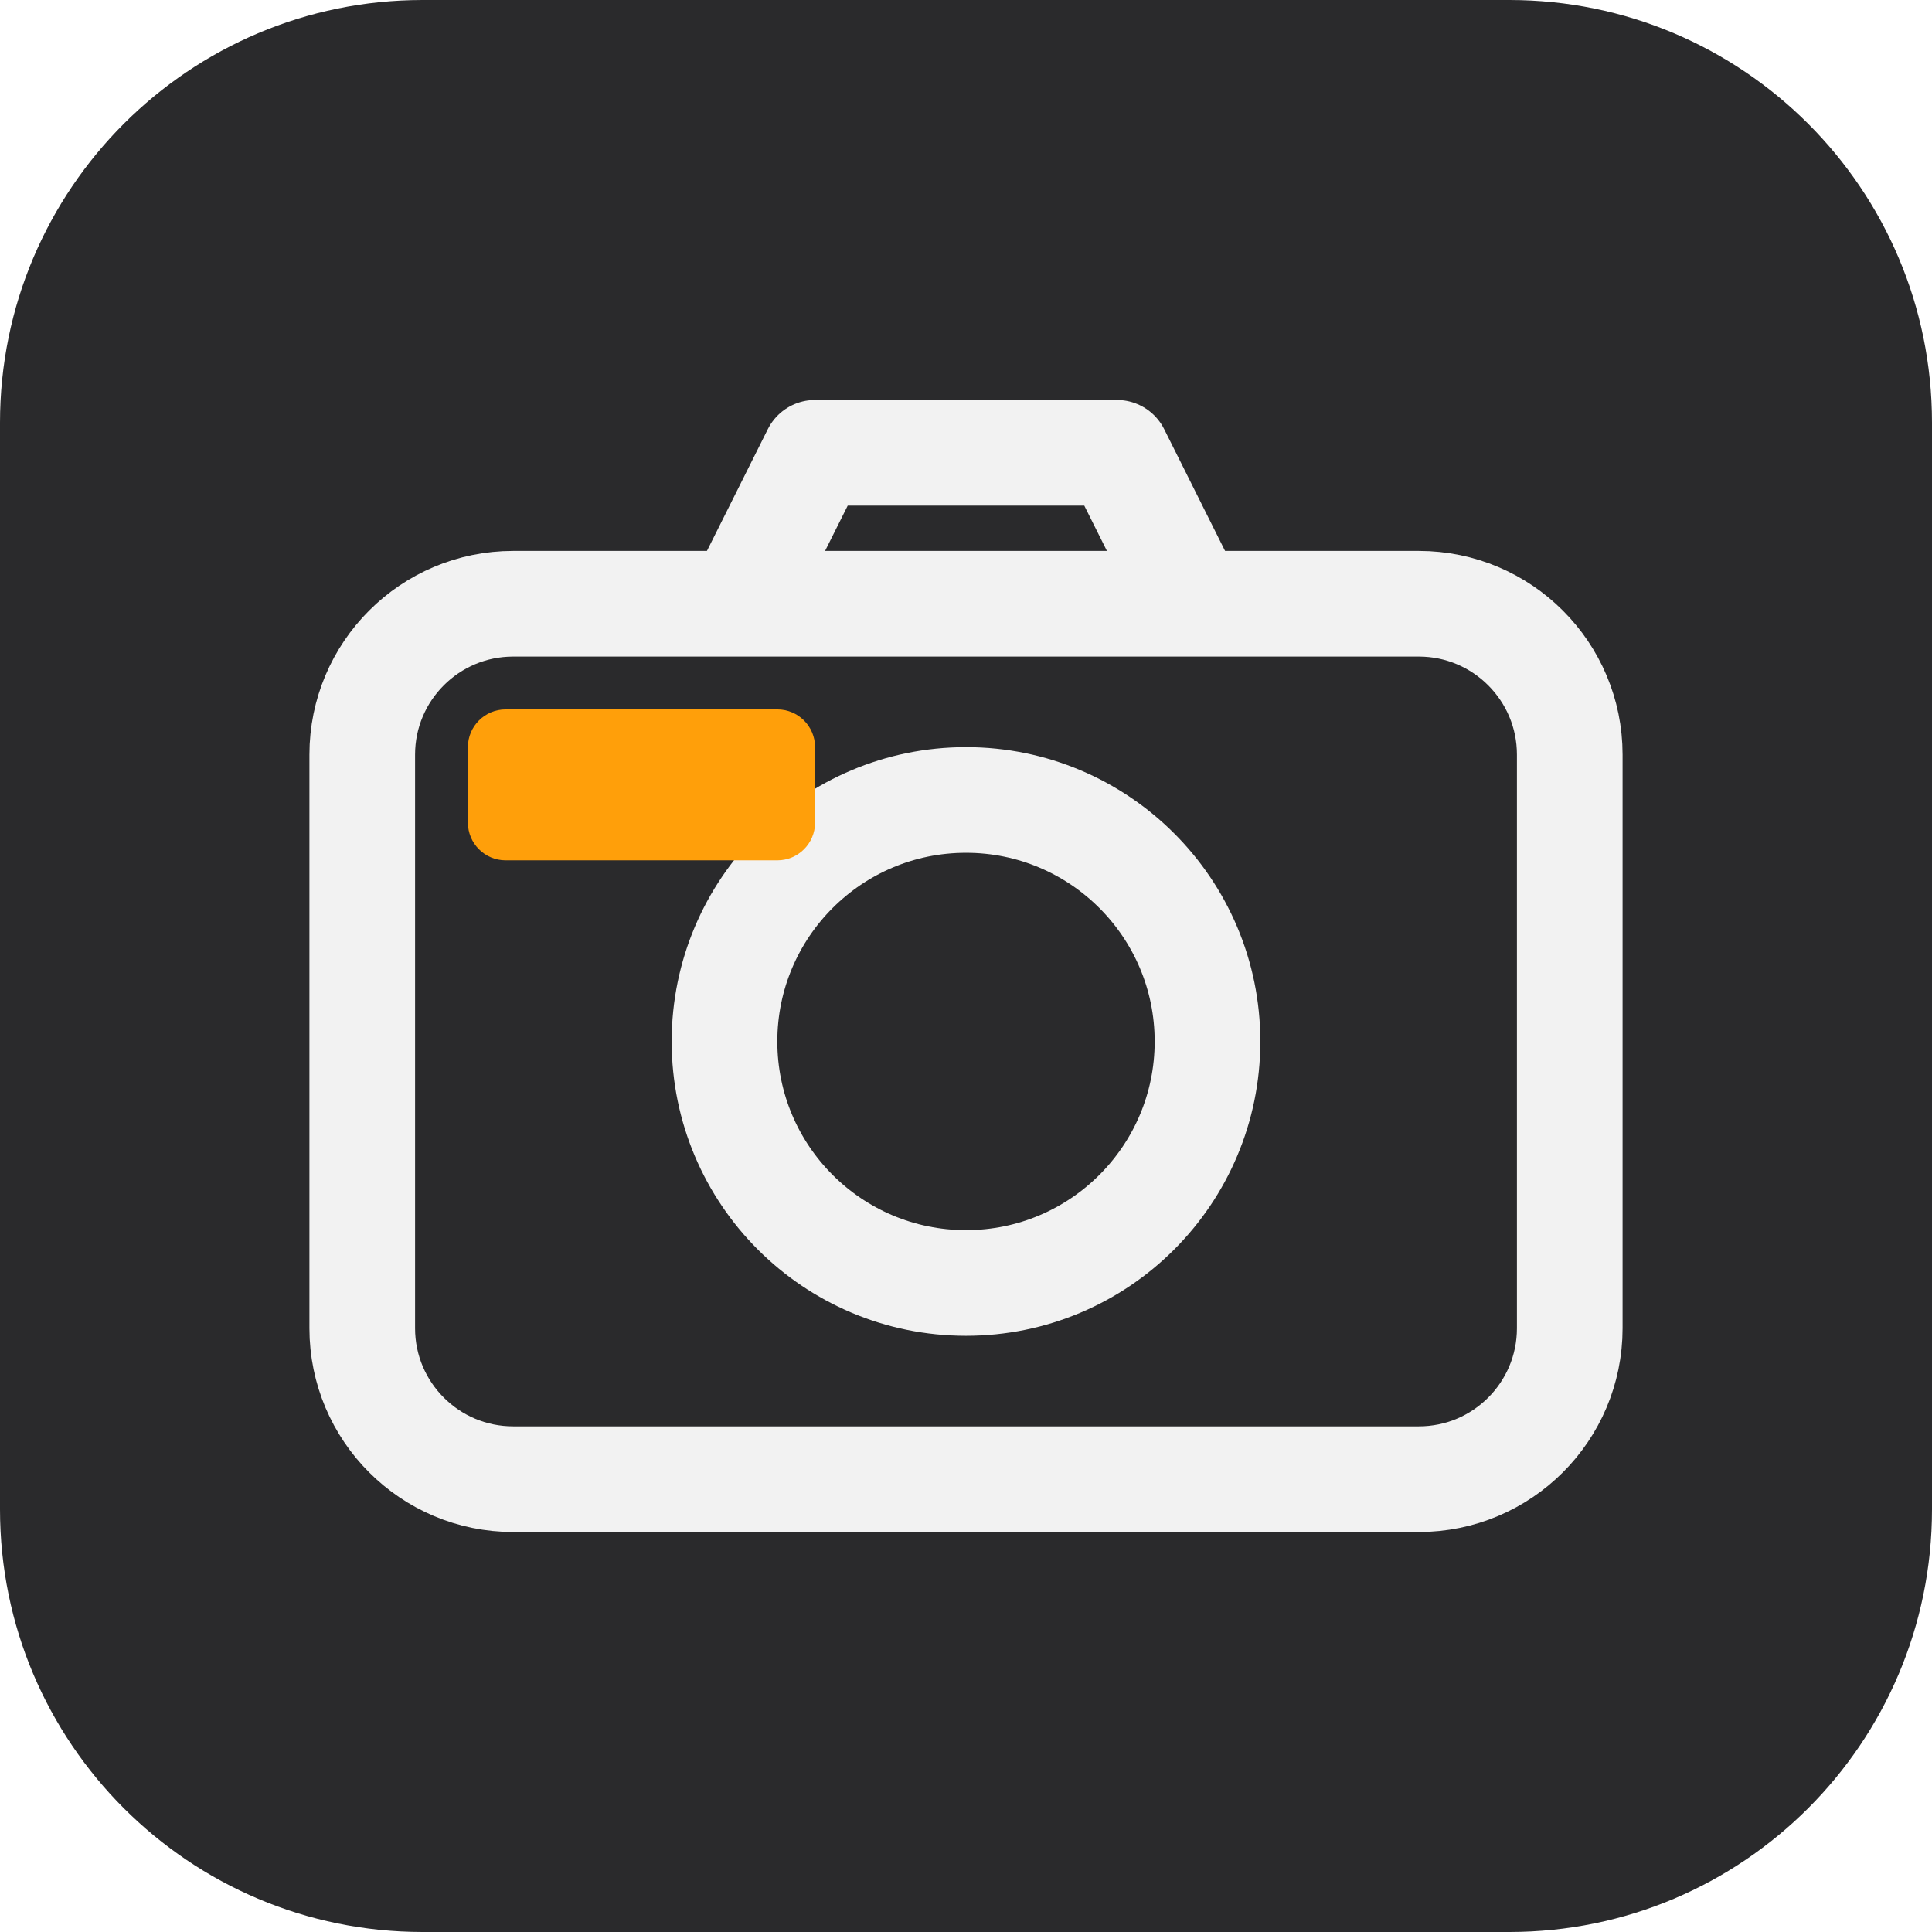
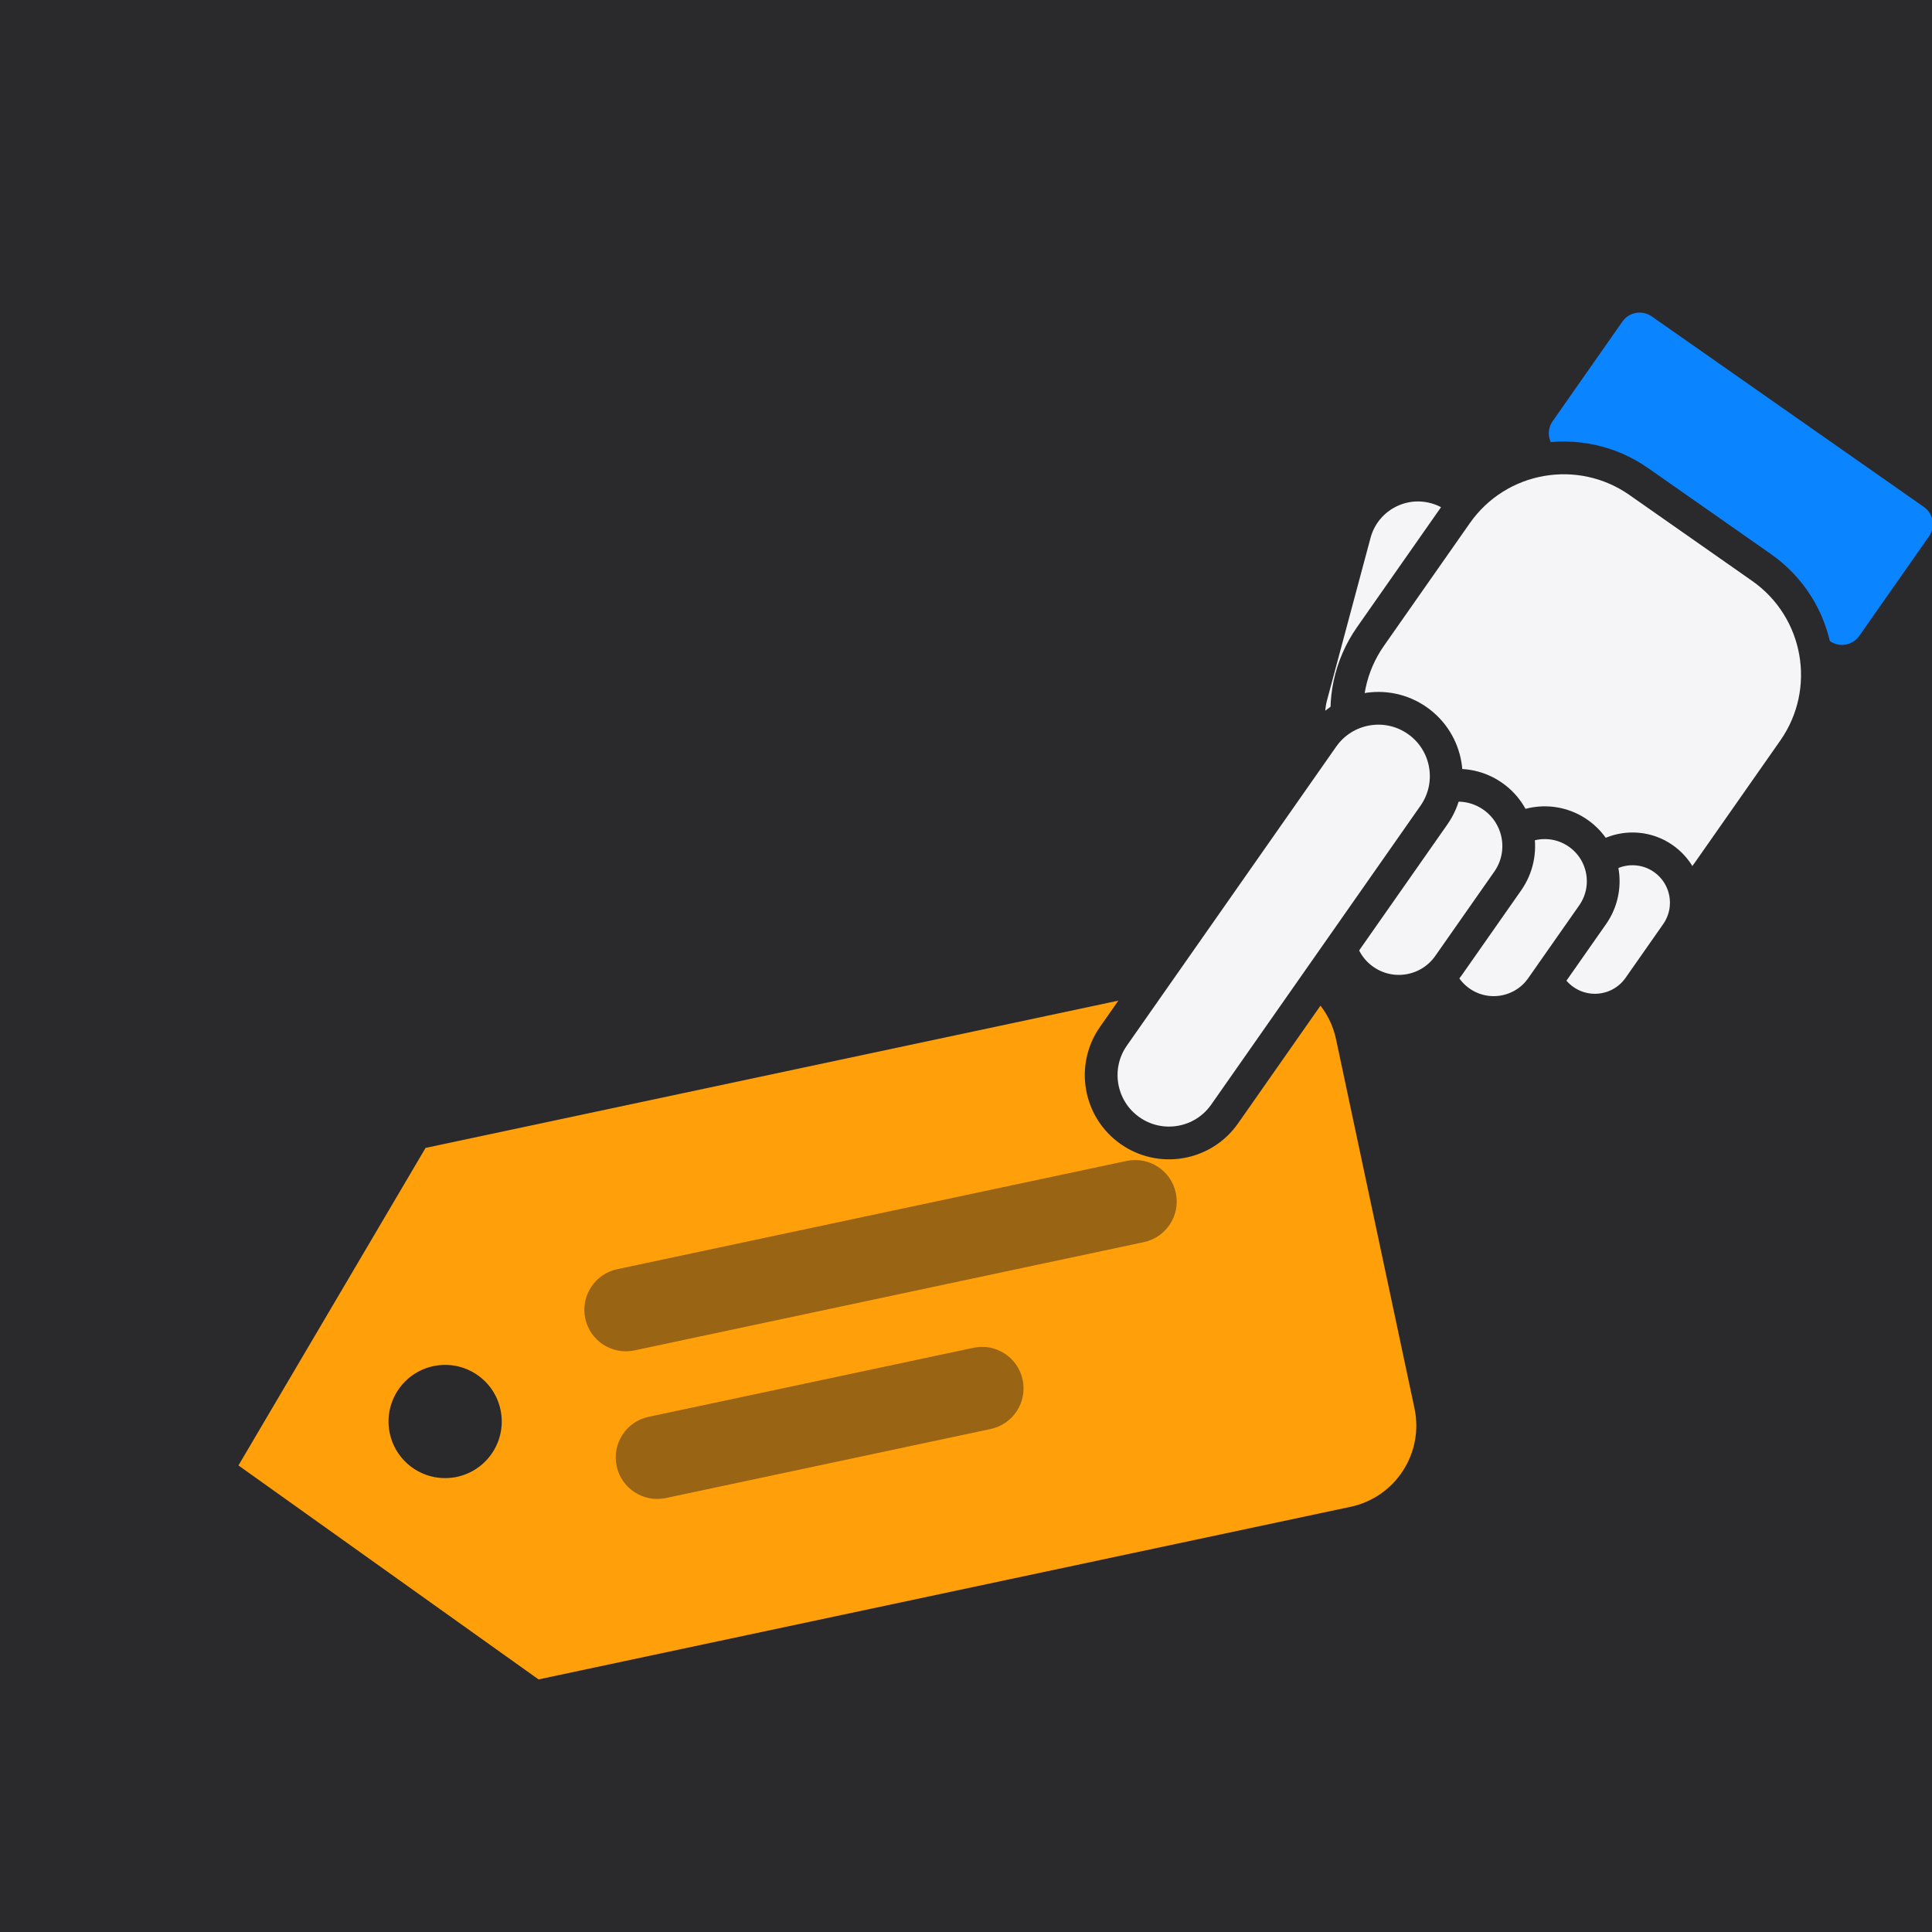
- <svg xmlns="http://www.w3.org/2000/svg" viewBox="0 0 512 512">
-   <rect width="512" height="512" rx="112" fill="#2a2a2c" />
-   <rect x="96" y="160" width="320" height="232" rx="40" fill="none" stroke="#f2f2f2" stroke-width="28" />
-   <path d="M196 160l20-40h80l20 40" fill="none" stroke="#f2f2f2" stroke-width="28" stroke-linejoin="round" />
-   <circle cx="256" cy="276" r="64" fill="none" stroke="#f2f2f2" stroke-width="28" />
-   <rect x="124" y="188" width="92" height="40" rx="10" fill="#ff9f0a" />
+ <svg xmlns="http://www.w3.org/2000/svg" viewBox="0 0 512 512" width="512" height="512">
+   <rect width="512" height="512" fill="#2a2a2c" />
+   <g transform="translate(-24 18) rotate(-12 230 340)">
+     <path d="M150 268h220a22 22 0 0 1 22 22v100a22 22 0 0 1-22 22H150l-66-72z" fill="#ff9f0a" />
+     <circle cx="140" cy="340" r="15" fill="#2a2a2c" />
+     <rect x="182" y="310" width="160" height="22" rx="11" fill="#1c1c1e" opacity="0.45" />
+     <rect x="182" y="350" width="110" height="22" rx="11" fill="#1c1c1e" opacity="0.45" />
+   </g>
+   <g transform="translate(300 300) rotate(35) scale(0.62)" stroke="#2a2a2c" stroke-width="14" stroke-linejoin="round">
+     <rect x="-34" y="-420" width="174" height="84" rx="16" fill="#0a84ff" />
+     <rect x="-80" y="-300" width="56" height="128" rx="28" fill="#f5f5f7" transform="rotate(-20 -52 -300)" />
+     <rect x="-38" y="-352" width="176" height="176" rx="56" fill="#f5f5f7" />
+     <rect x="96" y="-226" width="46" height="74" rx="23" fill="#f5f5f7" />
+     <rect x="58" y="-214" width="50" height="88" rx="25" fill="#f5f5f7" />
+     <rect x="18" y="-206" width="52" height="96" rx="26" fill="#f5f5f7" />
+     <rect x="-30" y="-214" width="58" height="214" rx="29" fill="#f5f5f7" />
+   </g>
</svg>
